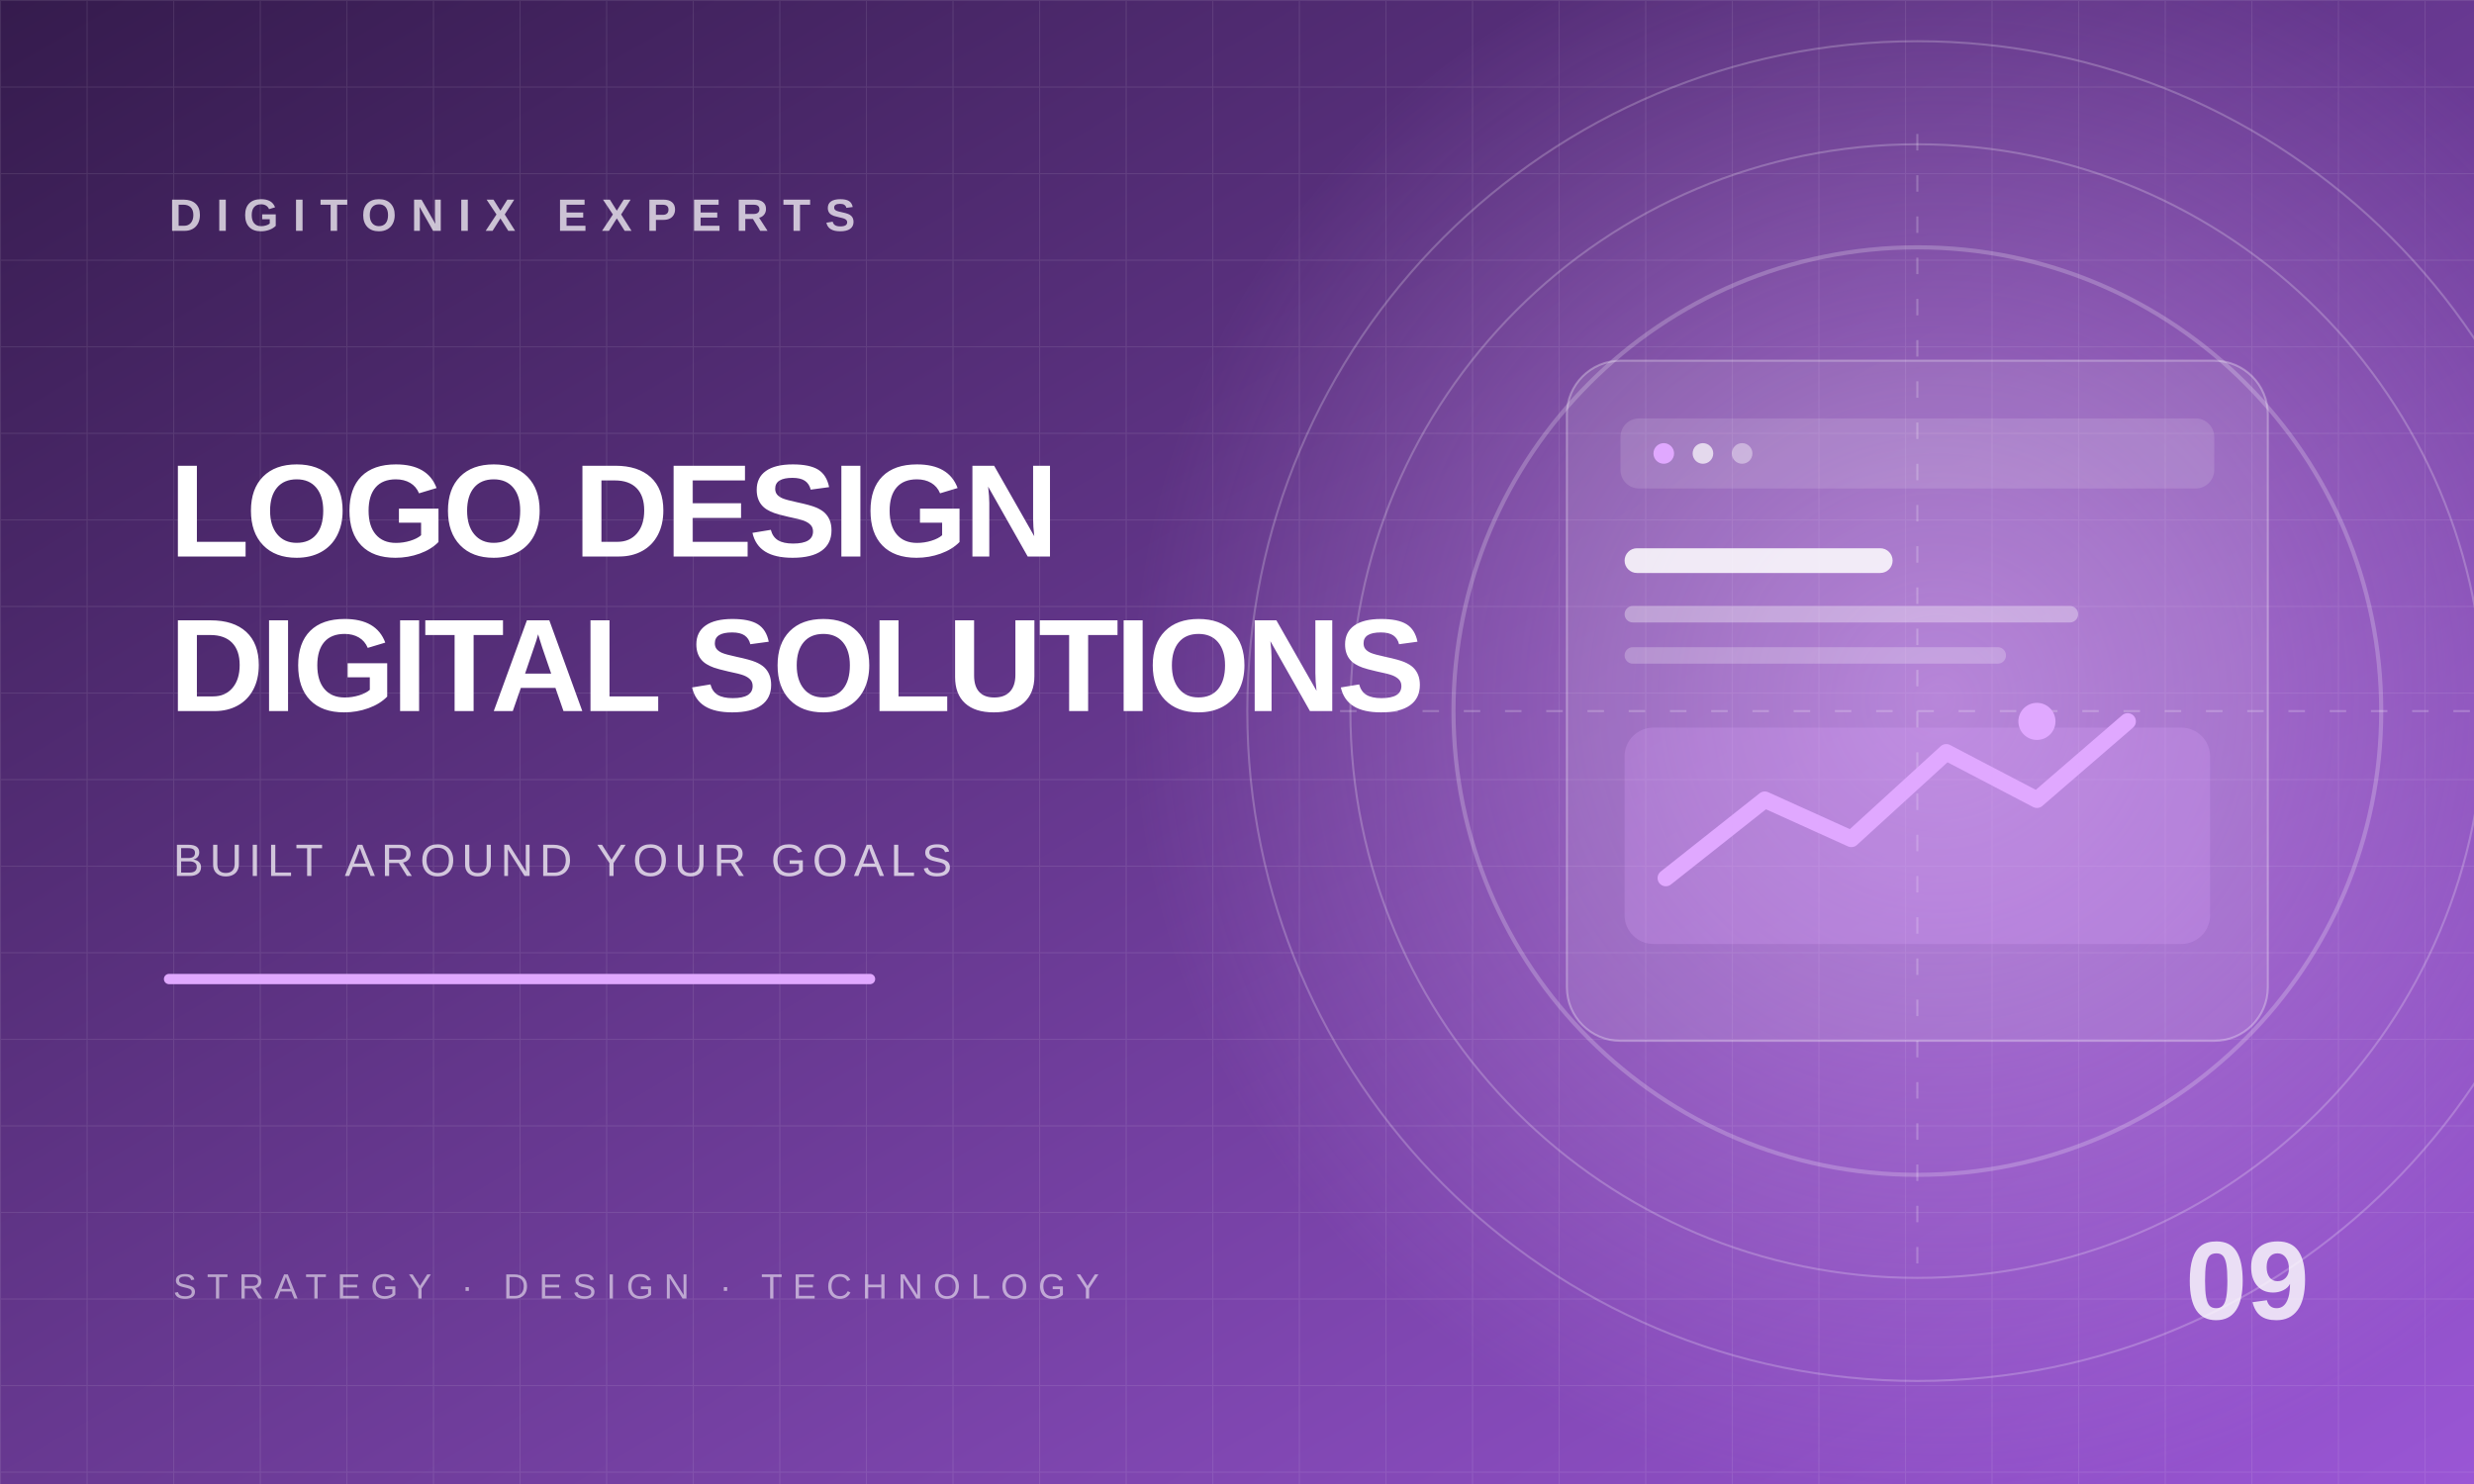
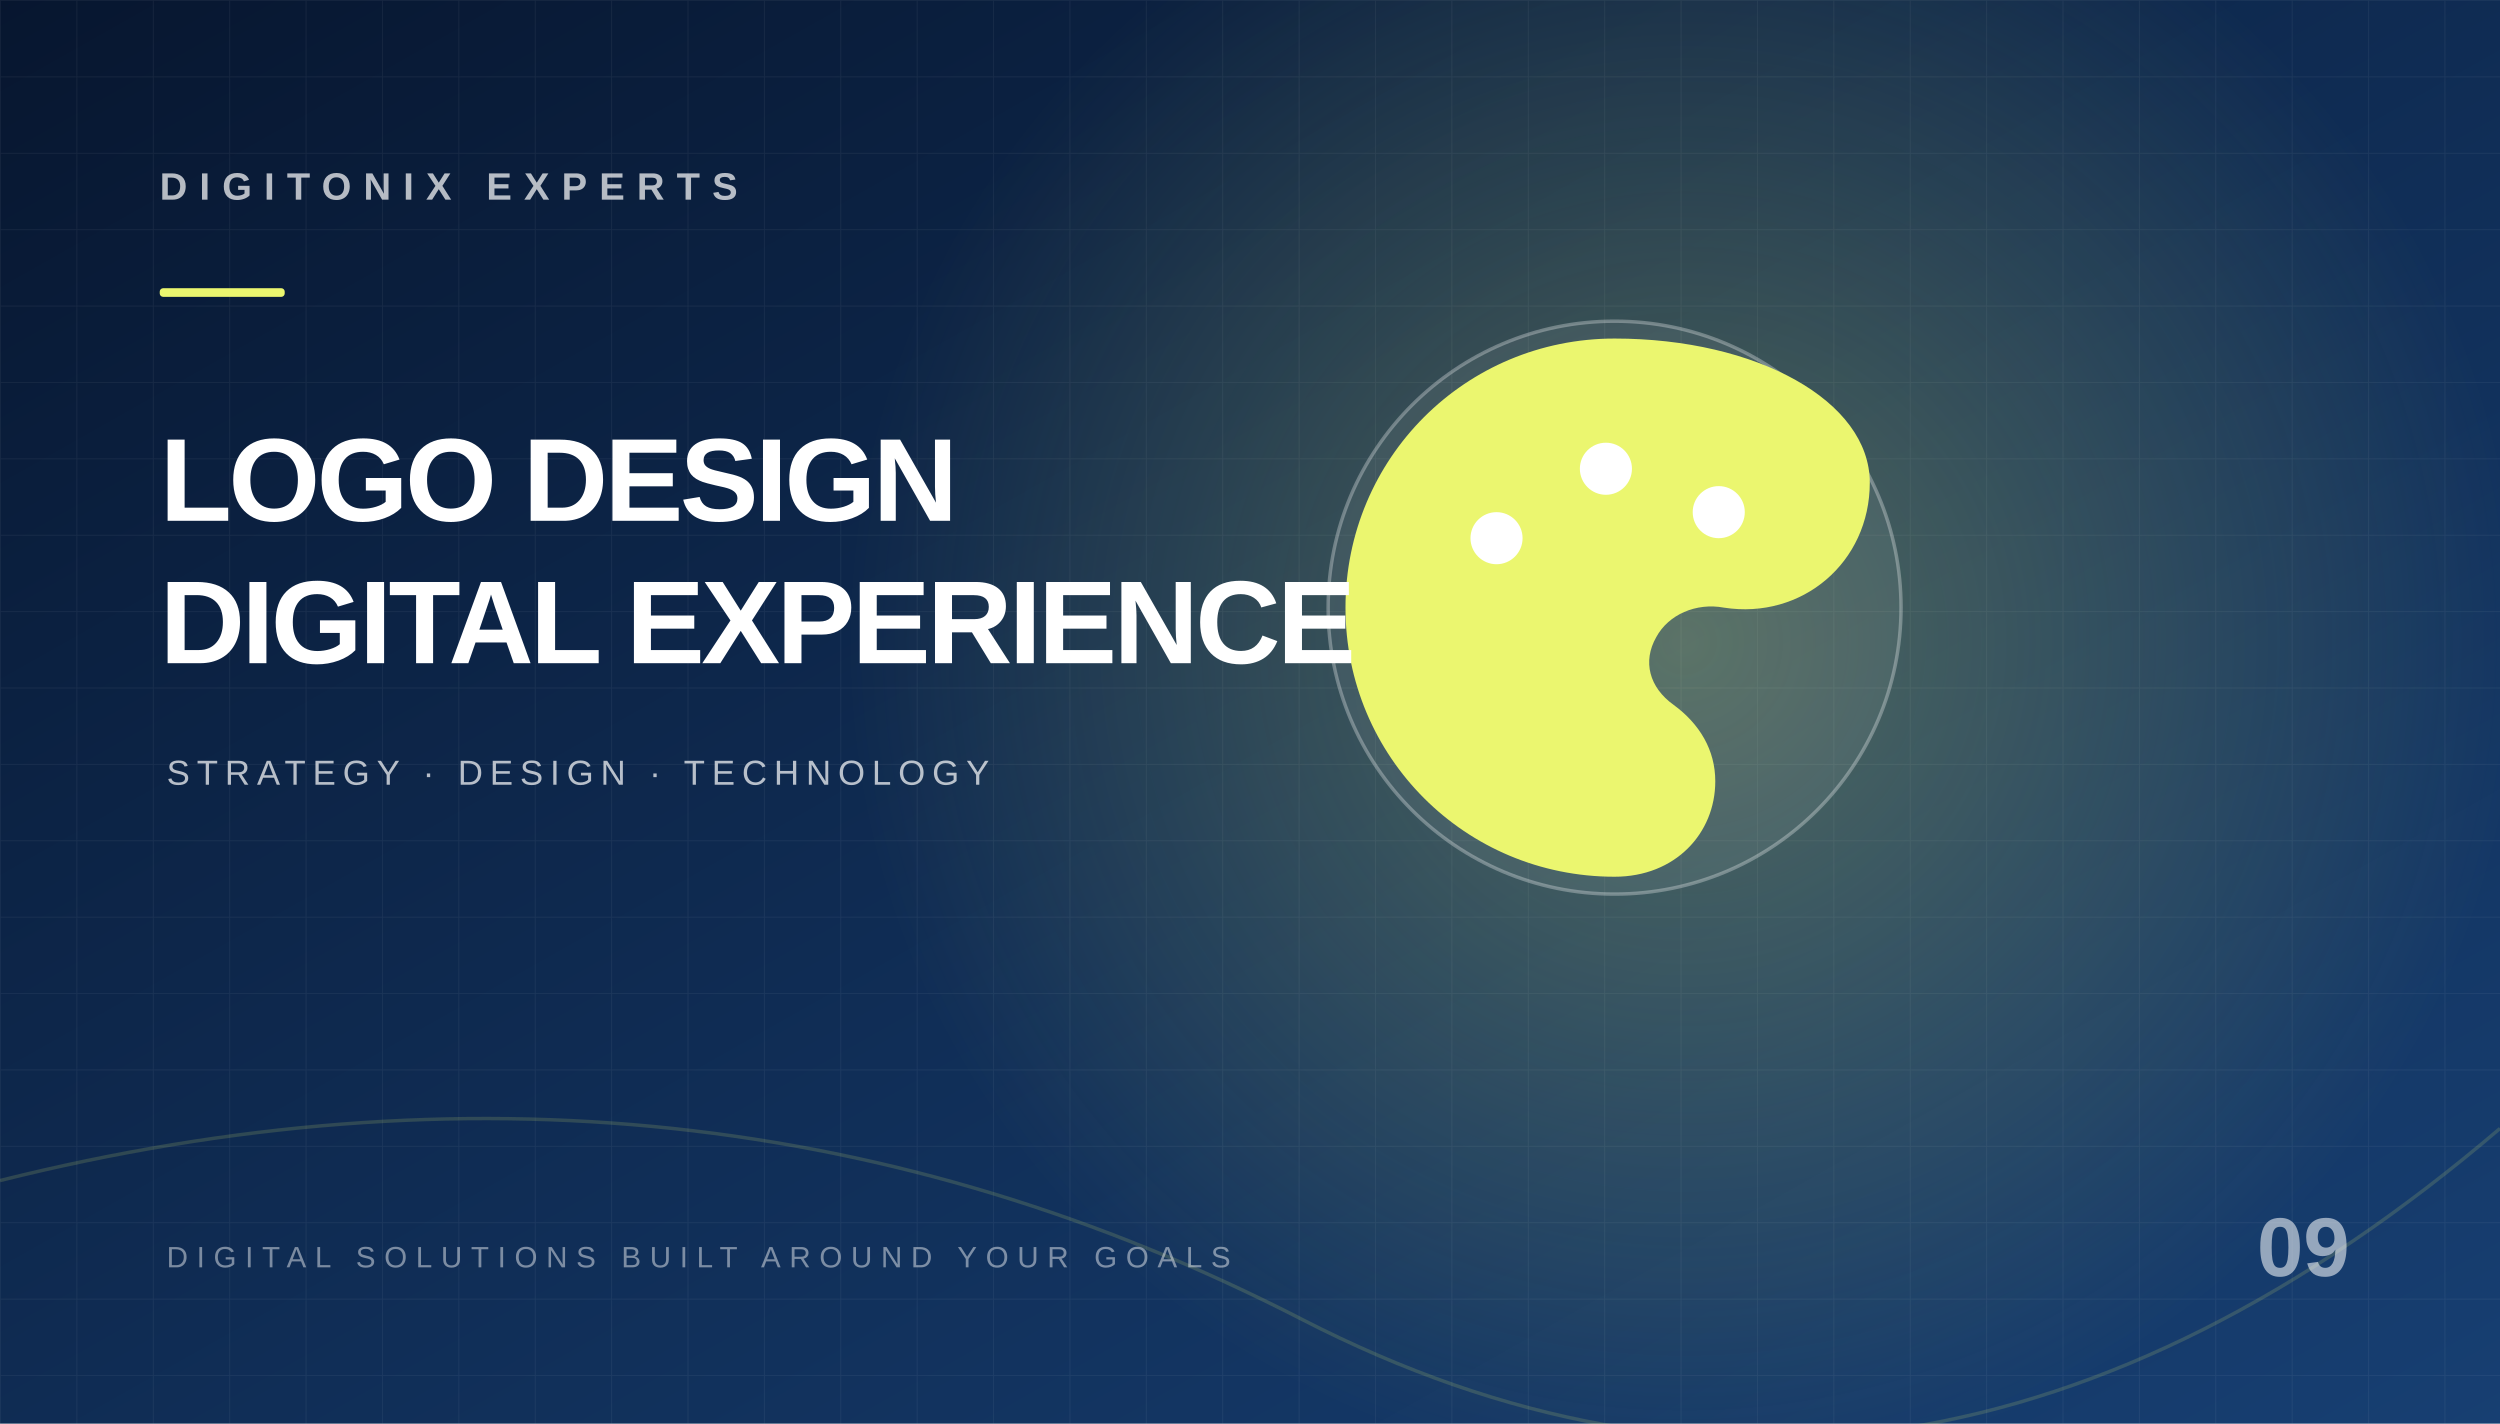
- <svg xmlns="http://www.w3.org/2000/svg" width="1200" height="720" viewBox="0 0 1200 720" role="img" aria-labelledby="title desc">
+ <svg xmlns="http://www.w3.org/2000/svg" width="1440" height="820" viewBox="0 0 1440 820">
  <defs>
    <linearGradient id="bg" x1="0" y1="0" x2="1" y2="1">
-       <stop stop-color="#351b4d" />
-       <stop offset="1" stop-color="#9a56d5" />
+       <stop stop-color="#07162f" />
+       <stop offset=".55" stop-color="#102e57" />
+       <stop offset="1" stop-color="#173f72" />
    </linearGradient>
    <radialGradient id="glow">
-       <stop stop-color="#e0a8ff" stop-opacity=".55" />
-       <stop offset="1" stop-color="#e0a8ff" stop-opacity="0" />
+       <stop stop-color="hsl(65,88%,70%)" stop-opacity=".3" />
+       <stop offset="1" stop-color="hsl(65,88%,70%)" stop-opacity="0" />
    </radialGradient>
-     <pattern id="grid" width="42" height="42" patternUnits="userSpaceOnUse">
-       <path d="M42 0H0V42" fill="none" stroke="#fff" stroke-opacity=".09" />
+     <pattern id="grid" width="44" height="44" patternUnits="userSpaceOnUse">
+       <path d="M44 0H0V44" fill="none" stroke="#fff" stroke-opacity=".055" />
    </pattern>
  </defs>
-   <rect width="1200" height="720" fill="url(#bg)" />
-   <rect width="1200" height="720" fill="url(#grid)" />
-   <circle cx="940" cy="340" r="390" fill="url(#glow)" />
-   <g fill="none" stroke="#fff" stroke-opacity=".22">
-     <circle cx="930" cy="345" r="225" stroke-width="2" />
-     <circle cx="930" cy="345" r="275" />
-     <circle cx="930" cy="345" r="325" />
-     <path d="M650 345h560M930 65v560" stroke-dasharray="8 12" />
+   <rect width="1440" height="820" fill="url(#bg)" />
+   <rect width="1440" height="820" fill="url(#grid)" />
+   <circle cx="970" cy="370" r="480" fill="url(#glow)" />
+   <path d="M0 680Q400 580 750 760T1440 650" fill="none" stroke="hsl(65,88%,70%)" stroke-opacity=".15" stroke-width="2" />
+   <circle cx="930" cy="350" r="165" fill="#fff" fill-opacity=".06" stroke="#fff" stroke-opacity=".3" stroke-width="2" />
+   <path d="M930 195c-86 0-155 69-155 155s69 155 155 155c35 0 58-25 58-55 0-18-9-33-24-44-14-10-18-25-10-39 7-13 23-20 39-17 45 7 84-26 84-72 0-47-65-83-147-83z" fill="hsl(65,88%,70%)" />
+   <circle cx="862" cy="310" r="15" fill="#fff" />
+   <circle cx="925" cy="270" r="15" fill="#fff" />
+   <circle cx="990" cy="295" r="15" fill="#fff" />
+   <g font-family="Arial,sans-serif" fill="#fff">
+     <text x="92" y="115" font-size="22" font-weight="700" letter-spacing="7" opacity=".7">DIGITONIX EXPERTS</text>
+     <rect x="92" y="166" width="72" height="5" rx="2" fill="hsl(65,88%,70%)" />
+     <text x="92" y="300" font-size="68" font-weight="800" letter-spacing="-2">LOGO DESIGN</text>
+     <text x="92" y="382" font-size="68" font-weight="800" letter-spacing="-2">DIGITAL EXPERIENCE</text>
+     <text x="96" y="452" font-size="20" letter-spacing="4" opacity=".7">STRATEGY · DESIGN · TECHNOLOGY</text>
+     <text x="96" y="730" font-size="17" letter-spacing="5" opacity=".45">DIGITAL SOLUTIONS BUILT AROUND YOUR GOALS</text>
+     <text x="1300" y="735" font-size="48" font-weight="800" opacity=".55">09</text>
  </g>
-   <g transform="translate(760 175)">
-     <rect x="0" y="0" width="340" height="330" rx="26" fill="#fff" fill-opacity=".10" stroke="#fff" stroke-opacity=".3" />
-     <rect x="26" y="28" width="288" height="34" rx="9" fill="#fff" fill-opacity=".13" />
-     <circle cx="47" cy="45" r="5" fill="#e0a8ff" />
-     <circle cx="66" cy="45" r="5" fill="#fff" fill-opacity=".7" />
-     <circle cx="85" cy="45" r="5" fill="#fff" fill-opacity=".4" />
-     <rect x="28" y="91" width="130" height="12" rx="6" fill="#fff" fill-opacity=".85" />
-     <rect x="28" y="119" width="220" height="8" rx="4" fill="#fff" fill-opacity=".34" />
-     <rect x="28" y="139" width="185" height="8" rx="4" fill="#fff" fill-opacity=".24" />
-     <rect x="28" y="178" width="284" height="105" rx="14" fill="#e0a8ff" fill-opacity=".22" />
-     <path d="M48 251l48-38 42 19 46-42 44 23 44-38" fill="none" stroke="#e0a8ff" stroke-width="8" stroke-linecap="round" stroke-linejoin="round" />
-     <circle cx="228" cy="175" r="9" fill="#e0a8ff" />
-   </g>
-   <g fill="#fff">
-     <text x="82" y="112" font-family="Arial,sans-serif" font-size="22" font-weight="700" letter-spacing="7" opacity=".72">DIGITONIX EXPERTS</text>
-     <text x="82" y="270" font-family="Arial,sans-serif" font-size="64" font-weight="800" letter-spacing="-2">LOGO DESIGN</text>
-     <text x="82" y="345" font-family="Arial,sans-serif" font-size="64" font-weight="800" letter-spacing="-2">DIGITAL SOLUTIONS</text>
-     <text x="84" y="425" font-family="Arial,sans-serif" font-size="22" letter-spacing="3" opacity=".72">BUILT AROUND YOUR GOALS</text>
-     <text x="84" y="630" font-family="Arial,sans-serif" font-size="17" letter-spacing="5" opacity=".55">STRATEGY  ·  DESIGN  ·  TECHNOLOGY</text>
-     <text x="1060" y="640" font-family="Arial,sans-serif" font-size="54" font-weight="800" opacity=".8">09</text>
-   </g>
-   <path d="M82 475h340" stroke="#e0a8ff" stroke-width="5" stroke-linecap="round" />
</svg>
